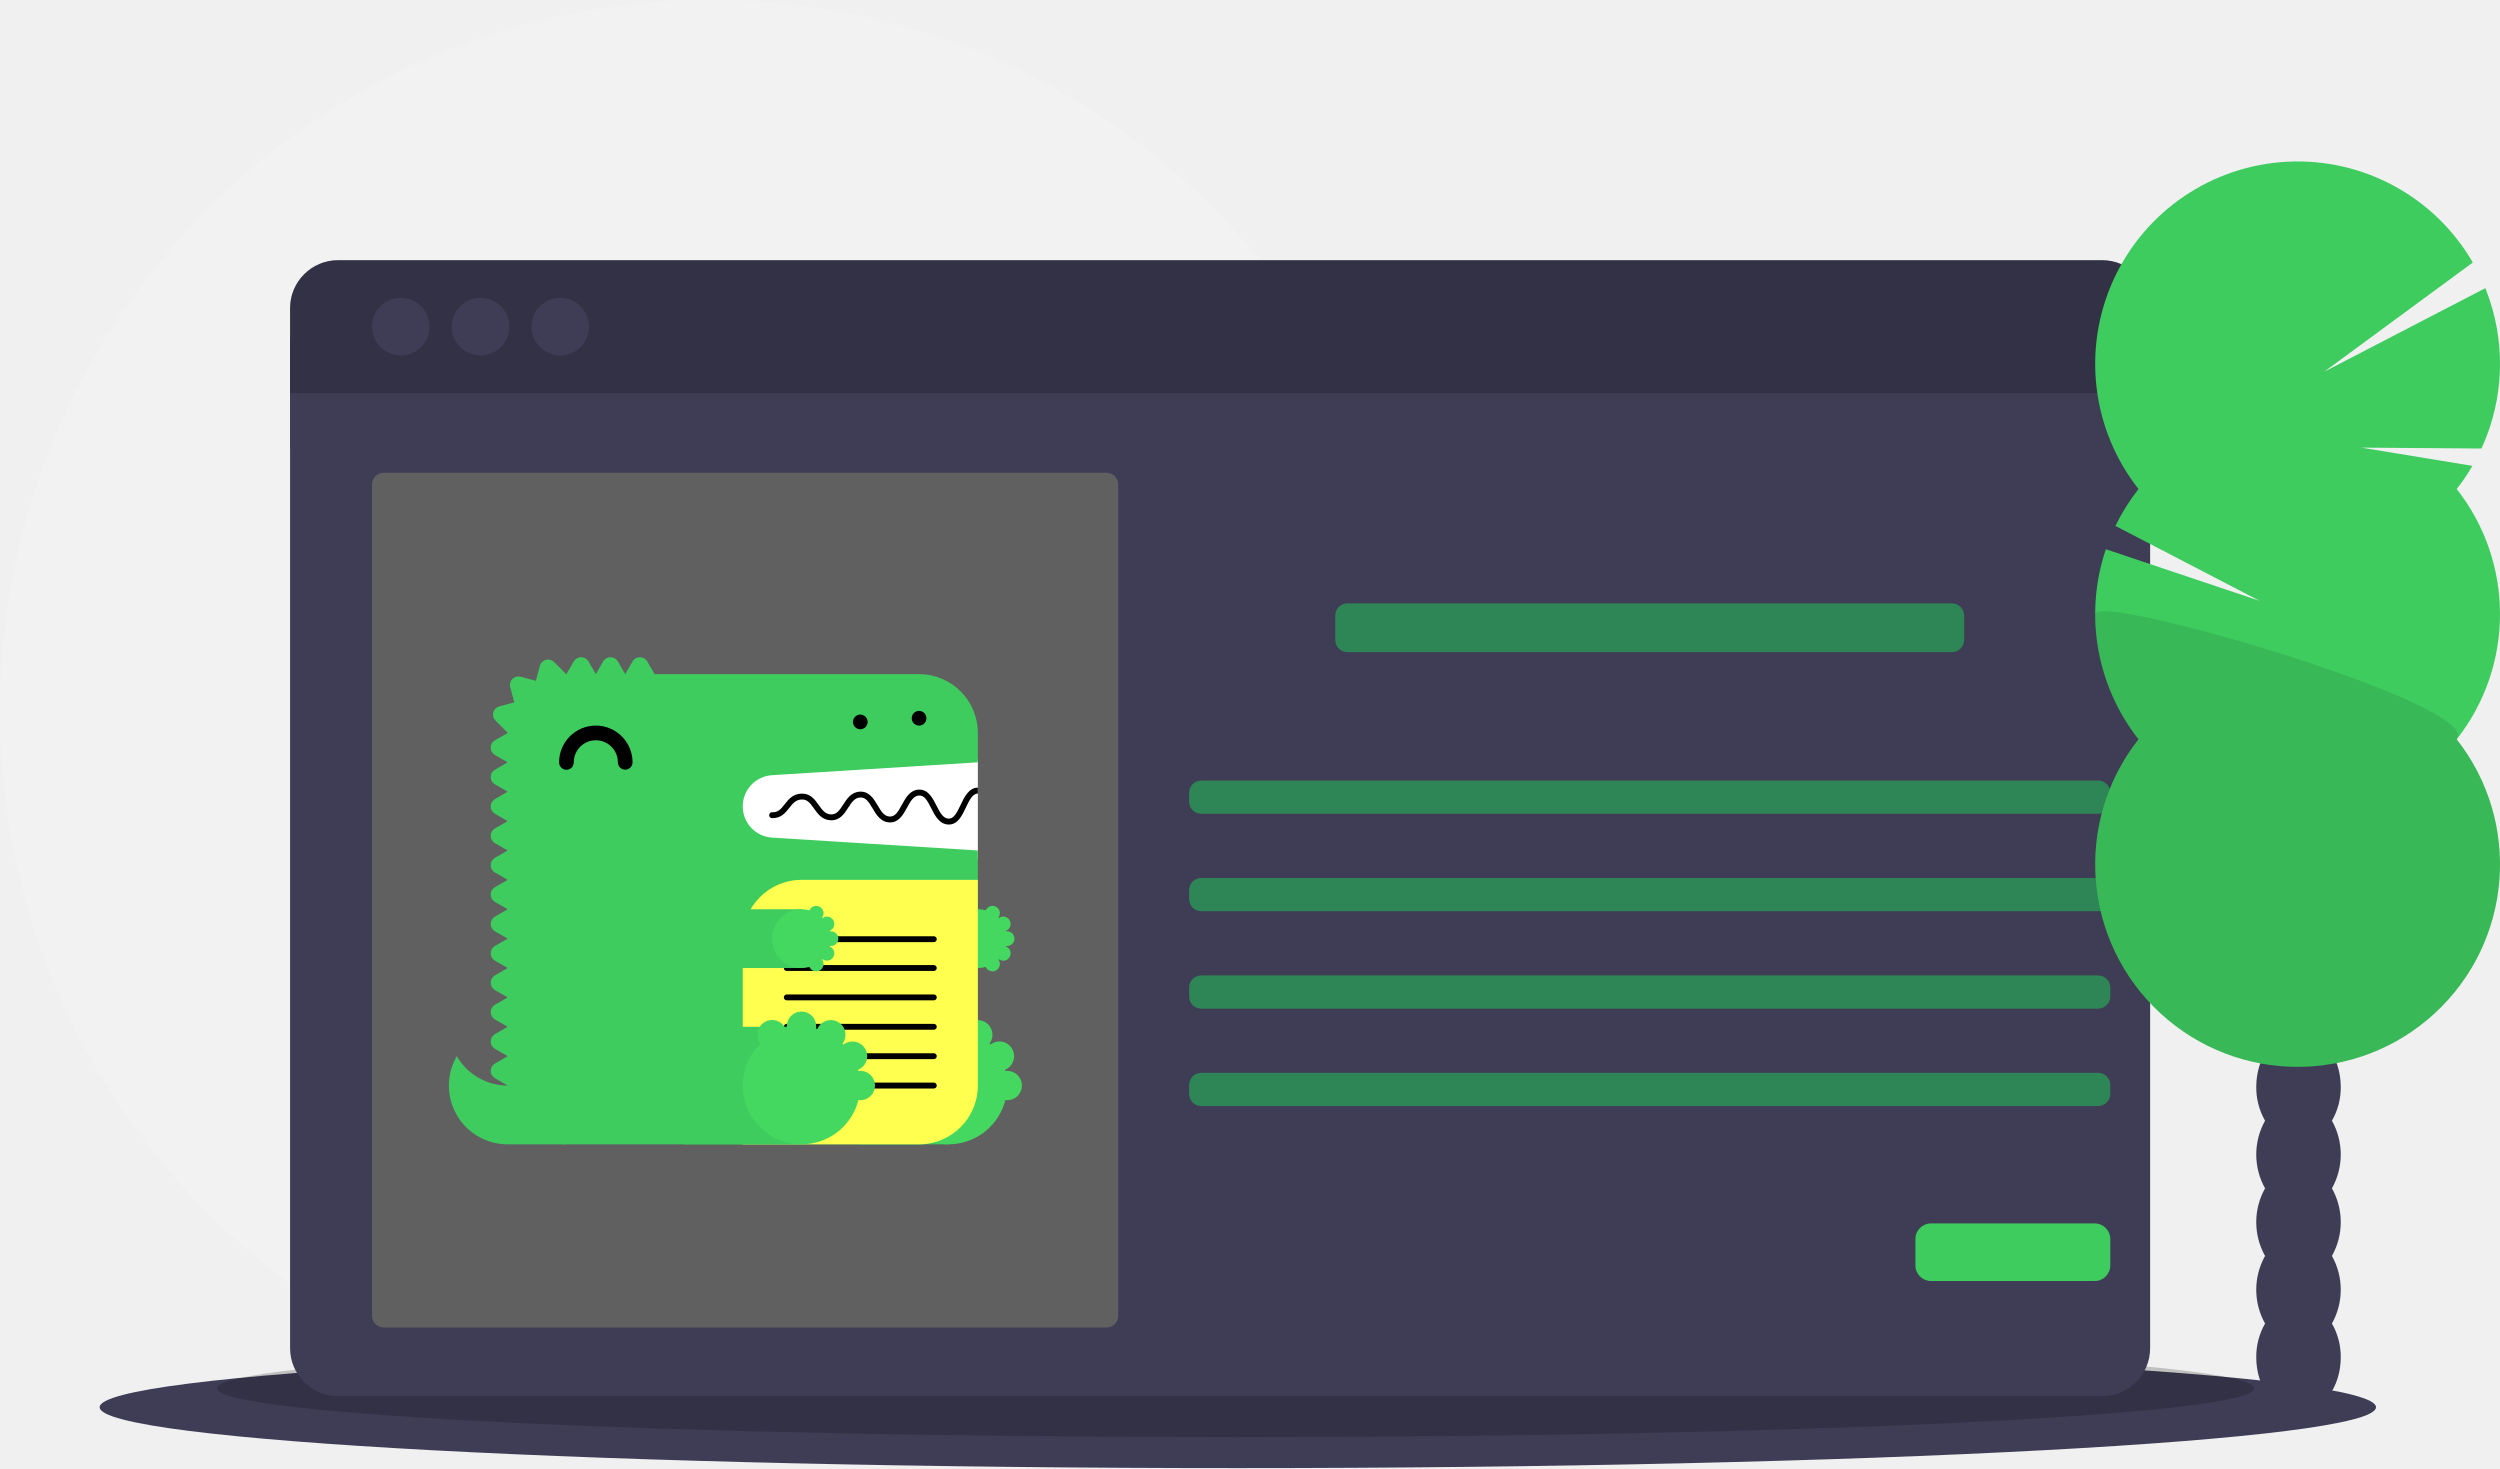
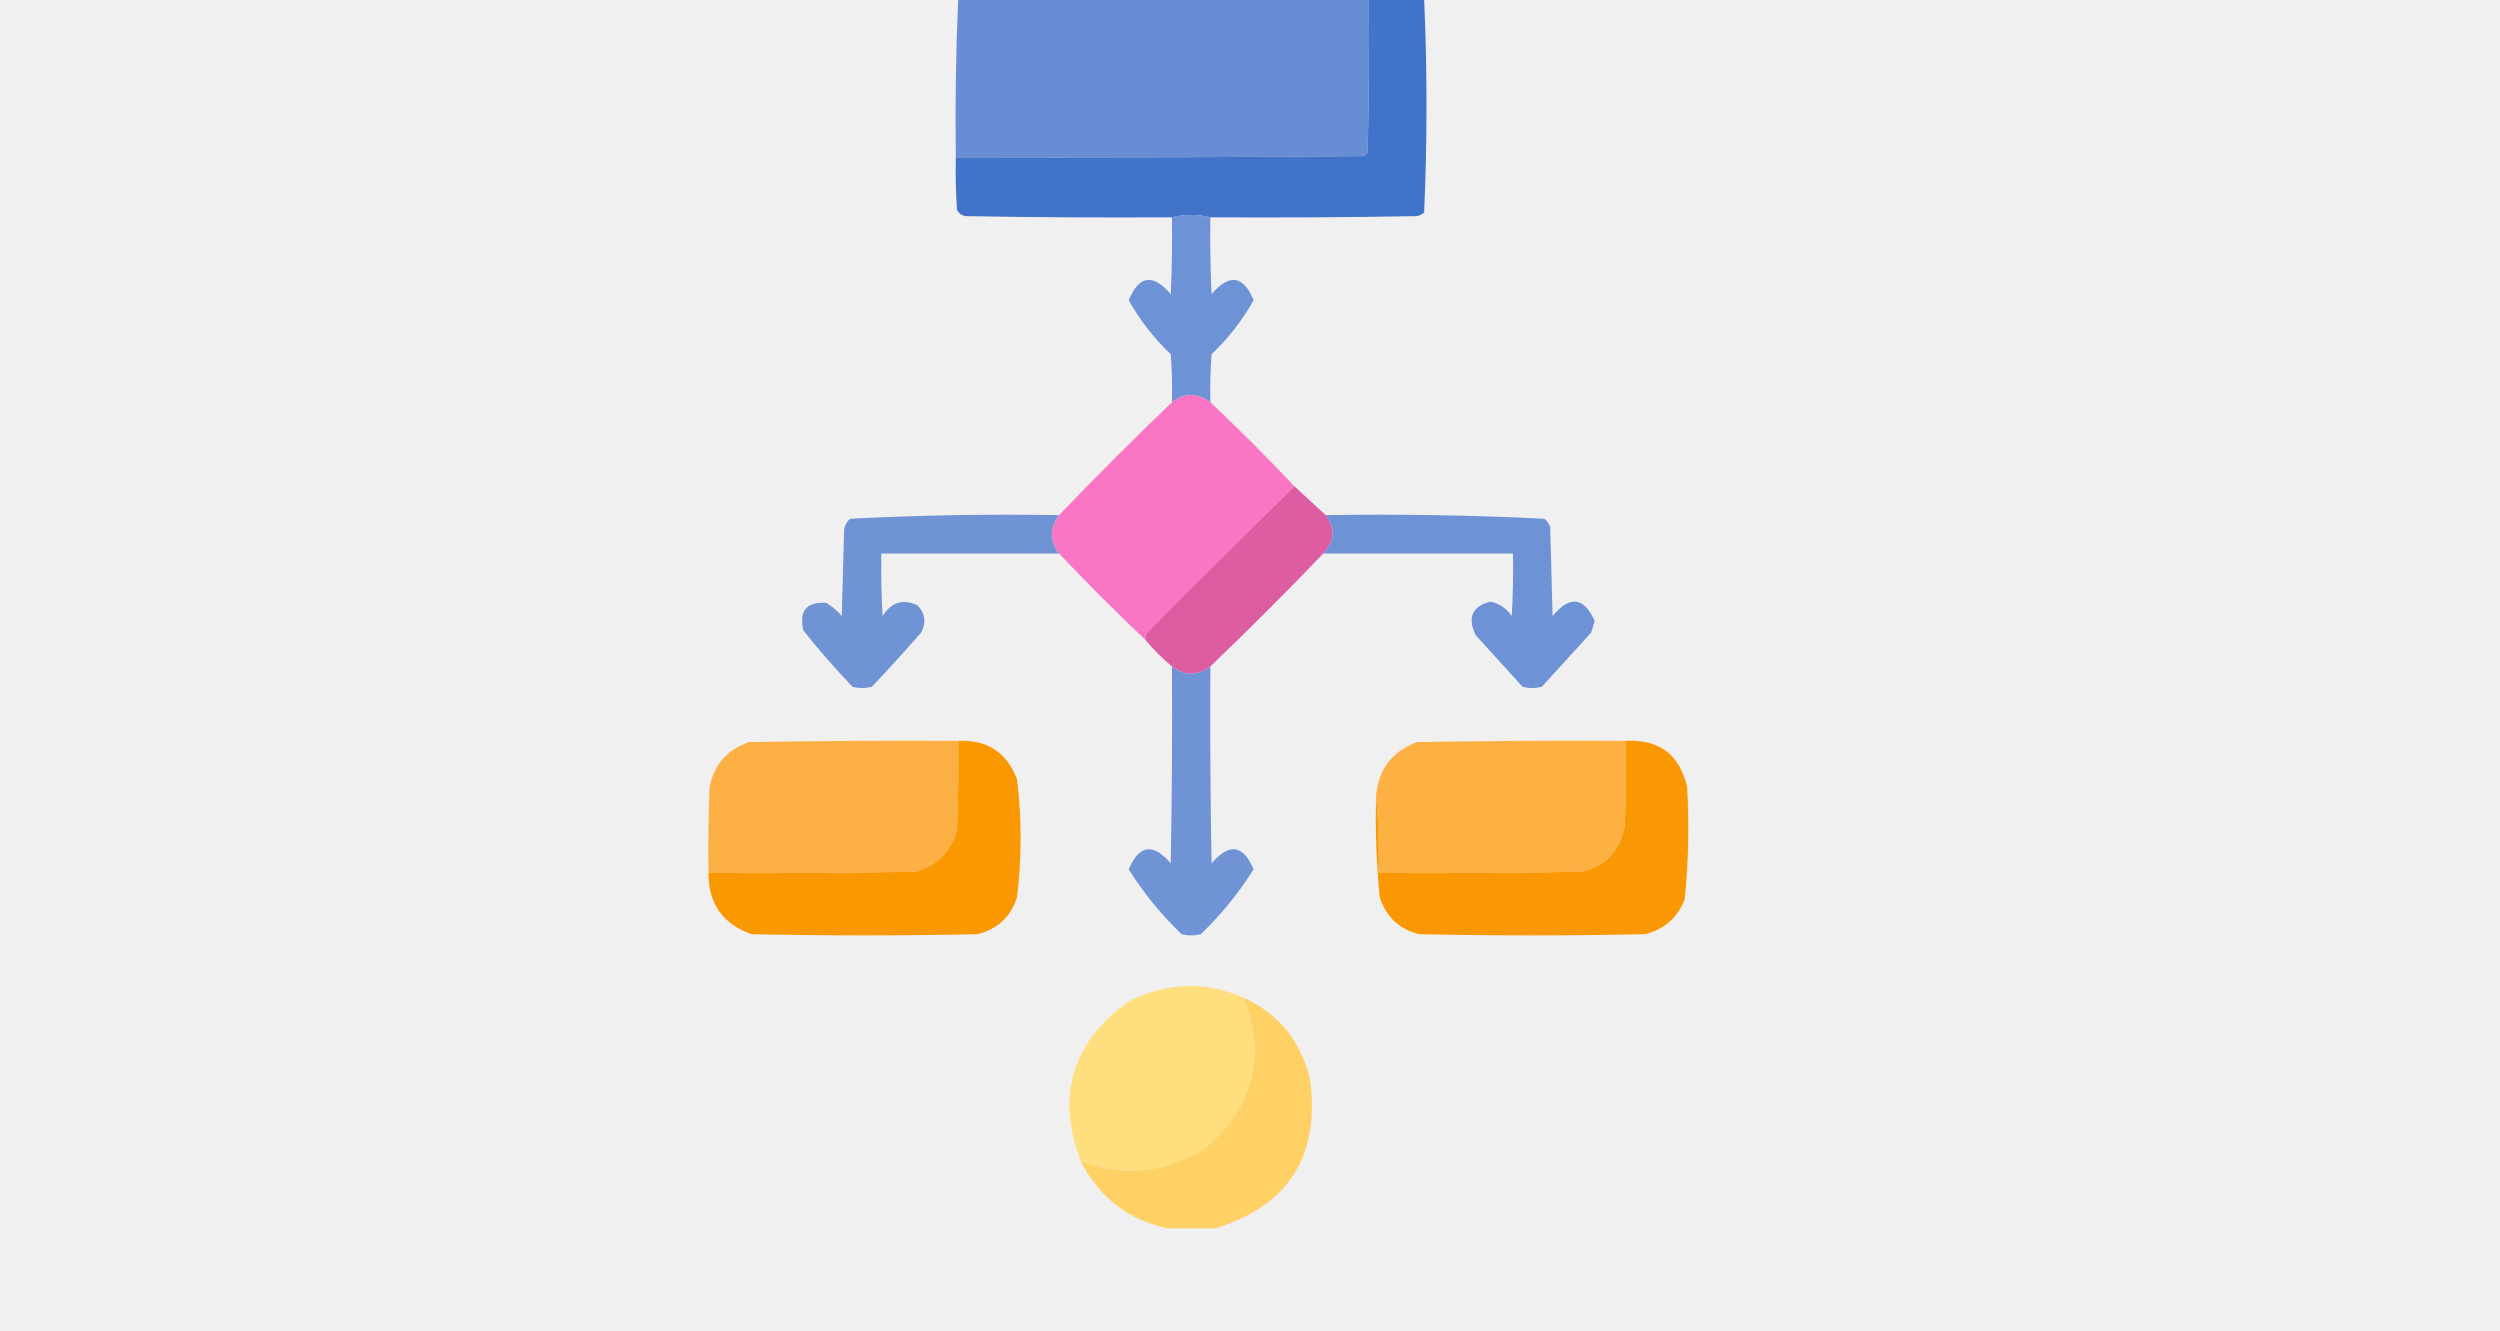
- <svg xmlns="http://www.w3.org/2000/svg" width="1129" height="663" viewBox="0 0 1129 663">
-   <circle cx="321" cy="321" r="321" fill="#f2f2f2" />
-   <ellipse cx="559" cy="635.5" rx="514" ry="27.5" fill="#3f3d56" />
-   <ellipse cx="558" cy="627" rx="460" ry="22" opacity="0.2" />
-   <rect x="131" y="152.5" width="840" height="50" fill="#3f3d56" />
-   <path d="M166.5,727.33A21.67,21.67,0,0,0,188.17,749H984.83A21.67,21.67,0,0,0,1006.5,727.33V296h-840Z" transform="translate(-35.5 -118.5)" fill="#3f3d56" />
-   <path d="M984.83,236H188.17A21.67,21.67,0,0,0,166.5,257.67V296h840V257.67A21.67,21.67,0,0,0,984.83,236Z" transform="translate(-35.5 -118.5)" fill="#3f3d56" />
-   <path d="M984.83,236H188.17A21.67,21.67,0,0,0,166.5,257.67V296h840V257.67A21.67,21.67,0,0,0,984.83,236Z" transform="translate(-35.5 -118.5)" opacity="0.2" />
-   <circle cx="181" cy="147.5" r="13" fill="#3f3d56" />
-   <circle cx="217" cy="147.5" r="13" fill="#3f3d56" />
-   <circle cx="253" cy="147.5" r="13" fill="#3f3d56" />
-   <rect x="168" y="213.5" width="337" height="386" rx="5.335" fill="#606060" />
-   <rect x="603" y="272.5" width="284" height="22" rx="5.476" fill="#2e8555" />
-   <rect x="537" y="352.5" width="416" height="15" rx="5.476" fill="#2e8555" />
-   <rect x="537" y="396.5" width="416" height="15" rx="5.476" fill="#2e8555" />
-   <rect x="537" y="440.5" width="416" height="15" rx="5.476" fill="#2e8555" />
-   <rect x="537" y="484.5" width="416" height="15" rx="5.476" fill="#2e8555" />
-   <rect x="865" y="552.5" width="88" height="26" rx="7.028" fill="#3ecc5f" />
-   <path d="M1088.603,624.616a30.114,30.114,0,0,0,3.983-15.266c0-13.797-8.544-24.981-19.083-24.981s-19.083,11.184-19.083,24.981a30.114,30.114,0,0,0,3.983,15.266,31.248,31.248,0,0,0,0,30.532,31.248,31.248,0,0,0,0,30.532,31.248,31.248,0,0,0,0,30.532,30.114,30.114,0,0,0-3.983,15.266c0,13.797,8.544,24.981,19.083,24.981s19.083-11.184,19.083-24.981a30.114,30.114,0,0,0-3.983-15.266,31.248,31.248,0,0,0,0-30.532,31.248,31.248,0,0,0,0-30.532,31.248,31.248,0,0,0,0-30.532Z" transform="translate(-35.5 -118.5)" fill="#3f3d56" />
-   <ellipse cx="1038.003" cy="460.318" rx="19.083" ry="24.981" fill="#3f3d56" />
-   <ellipse cx="1038.003" cy="429.786" rx="19.083" ry="24.981" fill="#3f3d56" />
-   <path d="M1144.939,339.345a91.611,91.611,0,0,0,7.107-10.461l-50.141-8.235,54.229.403a91.566,91.566,0,0,0,1.746-72.426l-72.754,37.741,67.097-49.321a91.413,91.413,0,1,0-150.971,102.298,91.458,91.458,0,0,0-10.425,16.669l65.087,33.814-69.4-23.292a91.46,91.46,0,0,0,14.738,85.837,91.406,91.406,0,1,0,143.689,0,91.418,91.418,0,0,0,0-113.029Z" transform="translate(-35.5 -118.5)" fill="#3ecc5f" fill-rule="evenodd" />
-   <path d="M981.688,395.859a91.013,91.013,0,0,0,19.561,56.514,91.406,91.406,0,1,0,143.689,0C1157.19,436.821,981.688,385.6,981.688,395.859Z" transform="translate(-35.5 -118.5)" opacity="0.1" />
-   <path d="M365.62,461.436H477.094v45.12H365.62Z" transform="translate(-35.5 -118.5)" fill="#fff" fill-rule="evenodd" />
-   <path d="M264.763,608.741a26.509,26.509,0,0,1-22.962-13.271,26.51,26.51,0,0,0,22.962,39.812H291.304V608.741Z" transform="translate(-35.5 -118.5)" fill="#3ecc5f" fill-rule="evenodd" />
-   <path d="M384.172,468.571l92.922-5.807V449.493a26.541,26.541,0,0,0-26.541-26.541H331.116l-3.318-5.746a3.83,3.83,0,0,0-6.635,0l-3.318,5.746-3.318-5.746a3.83,3.83,0,0,0-6.635,0l-3.318,5.746L301.257,417.205a3.83,3.83,0,0,0-6.635,0L291.304,422.951c-.029,0-.056.004-.086.004l-5.497-5.495a3.829,3.829,0,0,0-6.407,1.717l-1.817,6.773L270.607,424.103a3.83,3.83,0,0,0-4.691,4.693l1.845,6.891-6.771,1.814a3.832,3.832,0,0,0-1.72,6.41l5.497,5.497c0,.028-.004.056-.004.085l-5.746,3.318a3.83,3.83,0,0,0,0,6.635l5.746,3.318L259.016,466.081a3.83,3.83,0,0,0,0,6.635l5.746,3.318-5.746,3.318a3.83,3.83,0,0,0,0,6.635l5.746,3.318-5.746,3.318a3.83,3.83,0,0,0,0,6.635l5.746,3.318-5.746,3.318a3.83,3.83,0,0,0,0,6.635l5.746,3.318-5.746,3.318a3.83,3.83,0,0,0,0,6.635l5.746,3.318-5.746,3.318a3.83,3.83,0,0,0,0,6.635l5.746,3.318-5.746,3.318a3.83,3.83,0,0,0,0,6.635l5.746,3.318L259.016,558.976a3.83,3.83,0,0,0,0,6.635l5.746,3.318-5.746,3.318a3.83,3.83,0,0,0,0,6.635l5.746,3.318-5.746,3.318a3.83,3.83,0,0,0,0,6.635l5.746,3.318-5.746,3.318a3.83,3.83,0,0,0,0,6.635l5.746,3.318A26.541,26.541,0,0,0,291.304,635.283H450.553A26.541,26.541,0,0,0,477.094,608.741V502.575l-92.922-5.807a14.126,14.126,0,0,1,0-28.198" transform="translate(-35.5 -118.5)" fill="#3ecc5f" fill-rule="evenodd" />
-   <path d="M424.011,635.283h39.812V582.2H424.011Z" transform="translate(-35.5 -118.5)" fill="#3ecc5f" fill-rule="evenodd" />
-   <path d="M490.365,602.106a6.602,6.602,0,0,0-.848.085c-.05-.199-.098-.399-.154-.599A6.627,6.627,0,1,0,482.806,590.21q-.22-.225-.445-.446a6.624,6.624,0,1,0-11.397-6.564c-.196-.056-.394-.102-.591-.153a6.64,6.64,0,1,0-13.101,0c-.196.05-.394.097-.591.153a6.628,6.628,0,1,0-11.397,6.564,26.528,26.528,0,1,0,44.231,25.528,6.621,6.621,0,1,0,.848-13.186" transform="translate(-35.5 -118.5)" fill="#44d860" fill-rule="evenodd" />
-   <path d="M437.282,555.658H477.094V529.117H437.282Z" transform="translate(-35.5 -118.5)" fill="#3ecc5f" fill-rule="evenodd" />
-   <path d="M490.365,545.705a3.318,3.318,0,0,0,0-6.635,3.411,3.411,0,0,0-.423.042c-.027-.1-.049-.199-.077-.299a3.319,3.319,0,0,0-1.278-6.379,3.282,3.282,0,0,0-2.001.687q-.109-.113-.223-.223a3.282,3.282,0,0,0,.671-1.983,3.318,3.318,0,0,0-6.37-1.299,13.271,13.271,0,1,0,0,25.541,3.318,3.318,0,0,0,6.37-1.299,3.282,3.282,0,0,0-.671-1.983q.113-.109.223-.223a3.282,3.282,0,0,0,2.001.687,3.318,3.318,0,0,0,1.278-6.379c.028-.098.05-.199.077-.299a3.413,3.413,0,0,0,.423.042" transform="translate(-35.5 -118.5)" fill="#44d860" fill-rule="evenodd" />
-   <path d="M317.845,466.081a3.318,3.318,0,0,1-3.318-3.318,9.953,9.953,0,1,0-19.906,0,3.318,3.318,0,1,1-6.635,0,16.588,16.588,0,1,1,33.177,0,3.318,3.318,0,0,1-3.318,3.318" transform="translate(-35.5 -118.5)" fill-rule="evenodd" />
-   <path d="M370.928,635.283h79.624A26.541,26.541,0,0,0,477.094,608.741v-92.895H397.47a26.541,26.541,0,0,0-26.541,26.541Z" transform="translate(-35.5 -118.5)" fill="#ffff50" fill-rule="evenodd" />
-   <path d="M457.214,556.985H390.808a1.327,1.327,0,0,1,0-2.654h66.407a1.327,1.327,0,0,1,0,2.654m0,26.541H390.808a1.327,1.327,0,1,1,0-2.654h66.407a1.327,1.327,0,0,1,0,2.654m0,26.541H390.808a1.327,1.327,0,1,1,0-2.654h66.407a1.327,1.327,0,0,1,0,2.654m0-66.107H390.808a1.327,1.327,0,0,1,0-2.654h66.407a1.327,1.327,0,0,1,0,2.654m0,26.295H390.808a1.327,1.327,0,0,1,0-2.654h66.407a1.327,1.327,0,0,1,0,2.654m0,26.541H390.808a1.327,1.327,0,0,1,0-2.654h66.407a1.327,1.327,0,0,1,0,2.654M477.094,474.191c-.016,0-.029-.008-.045-.007-4.101.139-6.041,4.241-7.753,7.86-1.786,3.782-3.168,6.241-5.432,6.167-2.507-.09-3.94-2.922-5.458-5.919-1.744-3.442-3.734-7.347-7.913-7.201-4.042.138-5.989,3.708-7.706,6.857-1.827,3.355-3.071,5.395-5.469,5.3-2.557-.093-3.916-2.395-5.489-5.06-1.753-2.967-3.78-6.304-7.878-6.189-3.973.137-5.925,3.165-7.648,5.839-1.822,2.827-3.099,4.549-5.527,4.447-2.618-.093-3.971-2.004-5.535-4.216-1.757-2.486-3.737-5.299-7.823-5.162-3.886.133-5.838,2.614-7.559,4.801-1.635,2.076-2.912,3.718-5.612,3.615a1.328,1.328,0,1,0-.096,2.654c4.004.134,6.032-2.389,7.793-4.628,1.562-1.985,2.91-3.699,5.564-3.789,2.556-.109,3.754,1.48,5.567,4.041,1.721,2.434,3.675,5.194,7.605,5.336,4.118.138,6.099-2.939,7.854-5.663,1.569-2.434,2.922-4.535,5.507-4.624,2.379-.089,3.675,1.792,5.501,4.885,1.721,2.916,3.671,6.219,7.68,6.365,4.147.143,6.15-3.477,7.895-6.682,1.512-2.771,2.938-5.388,5.466-5.476,2.379-.056,3.62,2.117,5.456,5.746,1.715,3.388,3.659,7.226,7.73,7.373l.224.004c4.066,0,5.996-4.081,7.704-7.689,1.512-3.198,2.942-6.211,5.397-6.334Z" transform="translate(-35.5 -118.5)" fill-rule="evenodd" />
-   <path d="M344.387,635.283h53.083V582.2H344.387Z" transform="translate(-35.5 -118.5)" fill="#3ecc5f" fill-rule="evenodd" />
-   <path d="M424.011,602.106a6.602,6.602,0,0,0-.848.085c-.05-.199-.098-.399-.154-.599A6.627,6.627,0,1,0,416.452,590.21q-.22-.225-.445-.446a6.624,6.624,0,1,0-11.397-6.564c-.196-.056-.394-.102-.591-.153a6.64,6.64,0,1,0-13.101,0c-.196.05-.394.097-.591.153a6.628,6.628,0,1,0-11.397,6.564,26.528,26.528,0,1,0,44.231,25.528,6.621,6.621,0,1,0,.848-13.186" transform="translate(-35.5 -118.5)" fill="#44d860" fill-rule="evenodd" />
-   <path d="M344.387,555.658h53.083V529.117H344.387Z" transform="translate(-35.5 -118.5)" fill="#3ecc5f" fill-rule="evenodd" />
-   <path d="M410.74,545.705a3.318,3.318,0,1,0,0-6.635,3.411,3.411,0,0,0-.423.042c-.027-.1-.049-.199-.077-.299a3.319,3.319,0,0,0-1.278-6.379,3.282,3.282,0,0,0-2.001.687q-.109-.113-.223-.223a3.282,3.282,0,0,0,.671-1.983,3.318,3.318,0,0,0-6.37-1.299,13.271,13.271,0,1,0,0,25.541,3.318,3.318,0,0,0,6.37-1.299,3.282,3.282,0,0,0-.671-1.983q.113-.109.223-.223a3.282,3.282,0,0,0,2.001.687,3.318,3.318,0,0,0,1.278-6.379c.028-.098.05-.199.077-.299a3.413,3.413,0,0,0,.423.042" transform="translate(-35.5 -118.5)" fill="#44d860" fill-rule="evenodd" />
-   <path d="M424.011,447.834a3.603,3.603,0,0,1-.65-.066,3.344,3.344,0,0,1-.624-.186,3.447,3.447,0,0,1-.572-.305,5.027,5.027,0,0,1-.504-.411,3.887,3.887,0,0,1-.41-.504,3.275,3.275,0,0,1-.557-1.845,3.602,3.602,0,0,1,.066-.65,3.826,3.826,0,0,1,.184-.624,3.489,3.489,0,0,1,.307-.571,3.197,3.197,0,0,1,.914-.916,3.447,3.447,0,0,1,.572-.305,3.344,3.344,0,0,1,.624-.186,3.069,3.069,0,0,1,1.301,0,3.223,3.223,0,0,1,1.194.491,5.028,5.028,0,0,1,.504.411,4.88,4.88,0,0,1,.411.504,3.382,3.382,0,0,1,.305.571,3.478,3.478,0,0,1,.252,1.274A3.364,3.364,0,0,1,426.36,446.865a5.027,5.027,0,0,1-.504.411,3.306,3.306,0,0,1-1.845.557m26.541-1.659a3.388,3.388,0,0,1-2.35-.969,5.042,5.042,0,0,1-.41-.504,3.275,3.275,0,0,1-.557-1.845,3.387,3.387,0,0,1,.967-2.349,5.026,5.026,0,0,1,.504-.411,3.447,3.447,0,0,1,.572-.305,3.343,3.343,0,0,1,.624-.186,3.07,3.07,0,0,1,1.301,0,3.224,3.224,0,0,1,1.194.491,5.026,5.026,0,0,1,.504.411,3.388,3.388,0,0,1,.969,2.349,3.726,3.726,0,0,1-.066.65,3.374,3.374,0,0,1-.186.624,4.715,4.715,0,0,1-.305.571,4.88,4.88,0,0,1-.411.504,5.026,5.026,0,0,1-.504.411,3.305,3.305,0,0,1-1.845.557" transform="translate(-35.5 -118.5)" fill-rule="evenodd" />
+ <svg xmlns="http://www.w3.org/2000/svg" viewBox="0 0 554 554" version="1.1" width="1041.277" height="554.141" style="shape-rendering:geometricPrecision; text-rendering:geometricPrecision; image-rendering:optimizeQuality; fill-rule:evenodd; clip-rule:evenodd">
+   <g>
+     <path style="opacity:1" fill="#688dd4" d="M 155.5,-0.5 C 212.5,-0.5 269.5,-0.5 326.5,-0.5C 326.667,20.836 326.5,42.169 326,63.5C 325.5,64 325,64.5 324.5,65C 267.834,65.5 211.168,65.667 154.5,65.5C 154.188,43.455 154.522,21.454 155.5,-0.5 Z" />
+   </g>
+   <g>
+     <path style="opacity:1" fill="#4173c8" d="M 326.5,-0.5 C 334.167,-0.5 341.833,-0.5 349.5,-0.5C 350.826,29.167 350.826,58.833 349.5,88.5C 348.624,89.251 347.624,89.751 346.5,90C 317.835,90.5 289.169,90.667 260.5,90.5C 255.167,89.167 249.833,89.167 244.5,90.5C 215.831,90.667 187.165,90.5 158.5,90C 156.939,89.682 155.772,88.849 155,87.5C 154.5,80.174 154.334,72.841 154.5,65.5C 211.168,65.667 267.834,65.5 324.5,65C 325,64.5 325.5,64 326,63.5C 326.5,42.169 326.667,20.836 326.5,-0.5 Z" />
+   </g>
+   <g>
+     <path style="opacity:0.954" fill="#698ed5" d="M 260.5,90.5 C 260.333,101.172 260.5,111.839 261,122.5C 268.39,113.814 274.224,114.648 278.5,125C 273.855,133.325 268.022,140.825 261,147.5C 260.5,154.158 260.334,160.825 260.5,167.5C 255.167,163.5 249.833,163.5 244.5,167.5C 244.666,160.825 244.5,154.158 244,147.5C 236.978,140.825 231.145,133.325 226.5,125C 230.776,114.648 236.61,113.814 244,122.5C 244.5,111.839 244.667,101.172 244.5,90.5C 249.833,89.167 255.167,89.167 260.5,90.5 Z" />
+   </g>
+   <g>
+     <path style="opacity:0.988" fill="#fa73c3" d="M 260.5,167.5 C 272.5,178.833 284.167,190.5 295.5,202.5C 274.868,222.632 254.368,242.965 234,263.5C 233.517,264.448 233.351,265.448 233.5,266.5C 221.167,254.833 209.167,242.833 197.5,230.5C 193.5,225.167 193.5,219.833 197.5,214.5C 212.833,198.5 228.5,182.833 244.5,167.5C 249.833,163.5 255.167,163.5 260.5,167.5 Z" />
+   </g>
+   <g>
+     <path style="opacity:1" fill="#dd5ca2" d="M 295.5,202.5 C 299.833,206.5 304.167,210.5 308.5,214.5C 312.658,220.067 312.325,225.401 307.5,230.5C 292.167,246.5 276.5,262.167 260.5,277.5C 255.167,281.5 249.833,281.5 244.5,277.5C 240.5,274.167 236.833,270.5 233.5,266.5C 233.351,265.448 233.517,264.448 234,263.5C 254.368,242.965 274.868,222.632 295.5,202.5 Z" />
+   </g>
+   <g>
+     <path style="opacity:0.946" fill="#698ed5" d="M 197.5,214.5 C 193.5,219.833 193.5,225.167 197.5,230.5C 172.833,230.5 148.167,230.5 123.5,230.5C 123.334,239.173 123.5,247.84 124,256.5C 127.608,250.768 132.441,249.268 138.5,252C 141.769,255.453 142.269,259.286 140,263.5C 133.265,271.177 126.431,278.677 119.5,286C 116.833,286.667 114.167,286.667 111.5,286C 104.294,278.463 97.46,270.629 91,262.5C 89.126,254.381 92.292,250.548 100.5,251C 102.96,252.458 105.127,254.291 107,256.5C 107.333,244.5 107.667,232.5 108,220.5C 108.273,218.671 109.107,217.171 110.5,216C 139.412,214.516 168.412,214.016 197.5,214.5 Z" />
+   </g>
+   <g>
+     <path style="opacity:0.956" fill="#698ed5" d="M 308.5,214.5 C 338.921,214.016 369.254,214.516 399.5,216C 400.701,216.903 401.535,218.069 402,219.5C 402.333,231.833 402.667,244.167 403,256.5C 410.201,247.9 416.034,248.567 420.5,258.5C 420.101,260.197 419.601,261.863 419,263.5C 412.138,271.026 405.305,278.526 398.5,286C 395.833,286.667 393.167,286.667 390.5,286C 384,278.833 377.5,271.667 371,264.5C 367.458,257.245 369.458,252.579 377,250.5C 380.775,251.265 383.775,253.265 386,256.5C 386.5,247.84 386.666,239.173 386.5,230.5C 360.167,230.5 333.833,230.5 307.5,230.5C 312.325,225.401 312.658,220.067 308.5,214.5 Z" />
+   </g>
+   <g>
+     <path style="opacity:0.949" fill="#698ed5" d="M 244.5,277.5 C 249.833,281.5 255.167,281.5 260.5,277.5C 260.333,304.835 260.5,332.169 261,359.5C 268.348,350.907 274.181,351.74 278.5,362C 272.316,371.859 264.983,380.859 256.5,389C 253.833,389.667 251.167,389.667 248.5,389C 240.017,380.859 232.684,371.859 226.5,362C 230.819,351.74 236.652,350.907 244,359.5C 244.5,332.169 244.667,304.835 244.5,277.5 Z" />
+   </g>
+   <g>
+     <path style="opacity:0.993" fill="#fcb042" d="M 155.5,308.5 C 155.667,320.838 155.5,333.171 155,345.5C 152.465,354.702 146.631,360.535 137.5,363C 108.835,363.5 80.169,363.667 51.5,363.5C 51.334,351.495 51.5,339.495 52,327.5C 53.986,318.182 59.486,312.015 68.5,309C 97.498,308.5 126.498,308.333 155.5,308.5 Z" />
+   </g>
+   <g>
+     <path style="opacity:1" fill="#fa9802" d="M 155.5,308.5 C 167.55,307.939 175.716,313.272 180,324.5C 181.982,340.829 181.982,357.163 180,373.5C 177.427,381.739 171.927,386.905 163.5,389C 132.167,389.667 100.833,389.667 69.5,389C 57.481,384.808 51.481,376.308 51.5,363.5C 80.169,363.667 108.835,363.5 137.5,363C 146.631,360.535 152.465,354.702 155,345.5C 155.5,333.171 155.667,320.838 155.5,308.5 Z" />
+   </g>
+   <g>
+     <path style="opacity:0.998" fill="#fcb142" d="M 433.5,308.5 C 433.667,320.505 433.5,332.505 433,344.5C 430.936,354.231 425.103,360.397 415.5,363C 387.169,363.5 358.835,363.667 330.5,363.5C 330.828,352.654 330.494,341.987 329.5,331.5C 330.457,320.411 336.124,312.911 346.5,309C 375.498,308.5 404.498,308.333 433.5,308.5 Z" />
+   </g>
+   <g>
+     <path style="opacity:1" fill="#fa9803" d="M 433.5,308.5 C 447.258,307.757 455.758,314.09 459,327.5C 459.937,343.221 459.603,358.888 458,374.5C 455.002,382.164 449.502,386.997 441.5,389C 410.167,389.667 378.833,389.667 347.5,389C 339.099,386.932 333.599,381.766 331,373.5C 329.634,359.541 329.134,345.541 329.5,331.5C 330.494,341.987 330.828,352.654 330.5,363.5C 358.835,363.667 387.169,363.5 415.5,363C 425.103,360.397 430.936,354.231 433,344.5C 433.5,332.505 433.667,320.505 433.5,308.5 Z" />
+   </g>
+   <g>
+     <path style="opacity:0.994" fill="#ffdf7c" d="M 274.5,415.5 C 283.808,440.101 278.475,460.934 258.5,478C 242.127,488.486 224.793,490.319 206.5,483.5C 196.21,456.149 202.876,433.983 226.5,417C 242.401,408.984 258.401,408.484 274.5,415.5 Z" />
+   </g>
+   <g>
+     <path style="opacity:0.999" fill="#ffd064" d="M 274.5,415.5 C 289.097,422.321 298.264,433.655 302,449.5C 306.235,481.382 293.068,502.049 262.5,511.5C 255.833,511.5 249.167,511.5 242.5,511.5C 226.161,507.836 214.161,498.503 206.5,483.5C 224.793,490.319 242.127,488.486 258.5,478C 278.475,460.934 283.808,440.101 274.5,415.5 Z" />
+   </g>
</svg>
